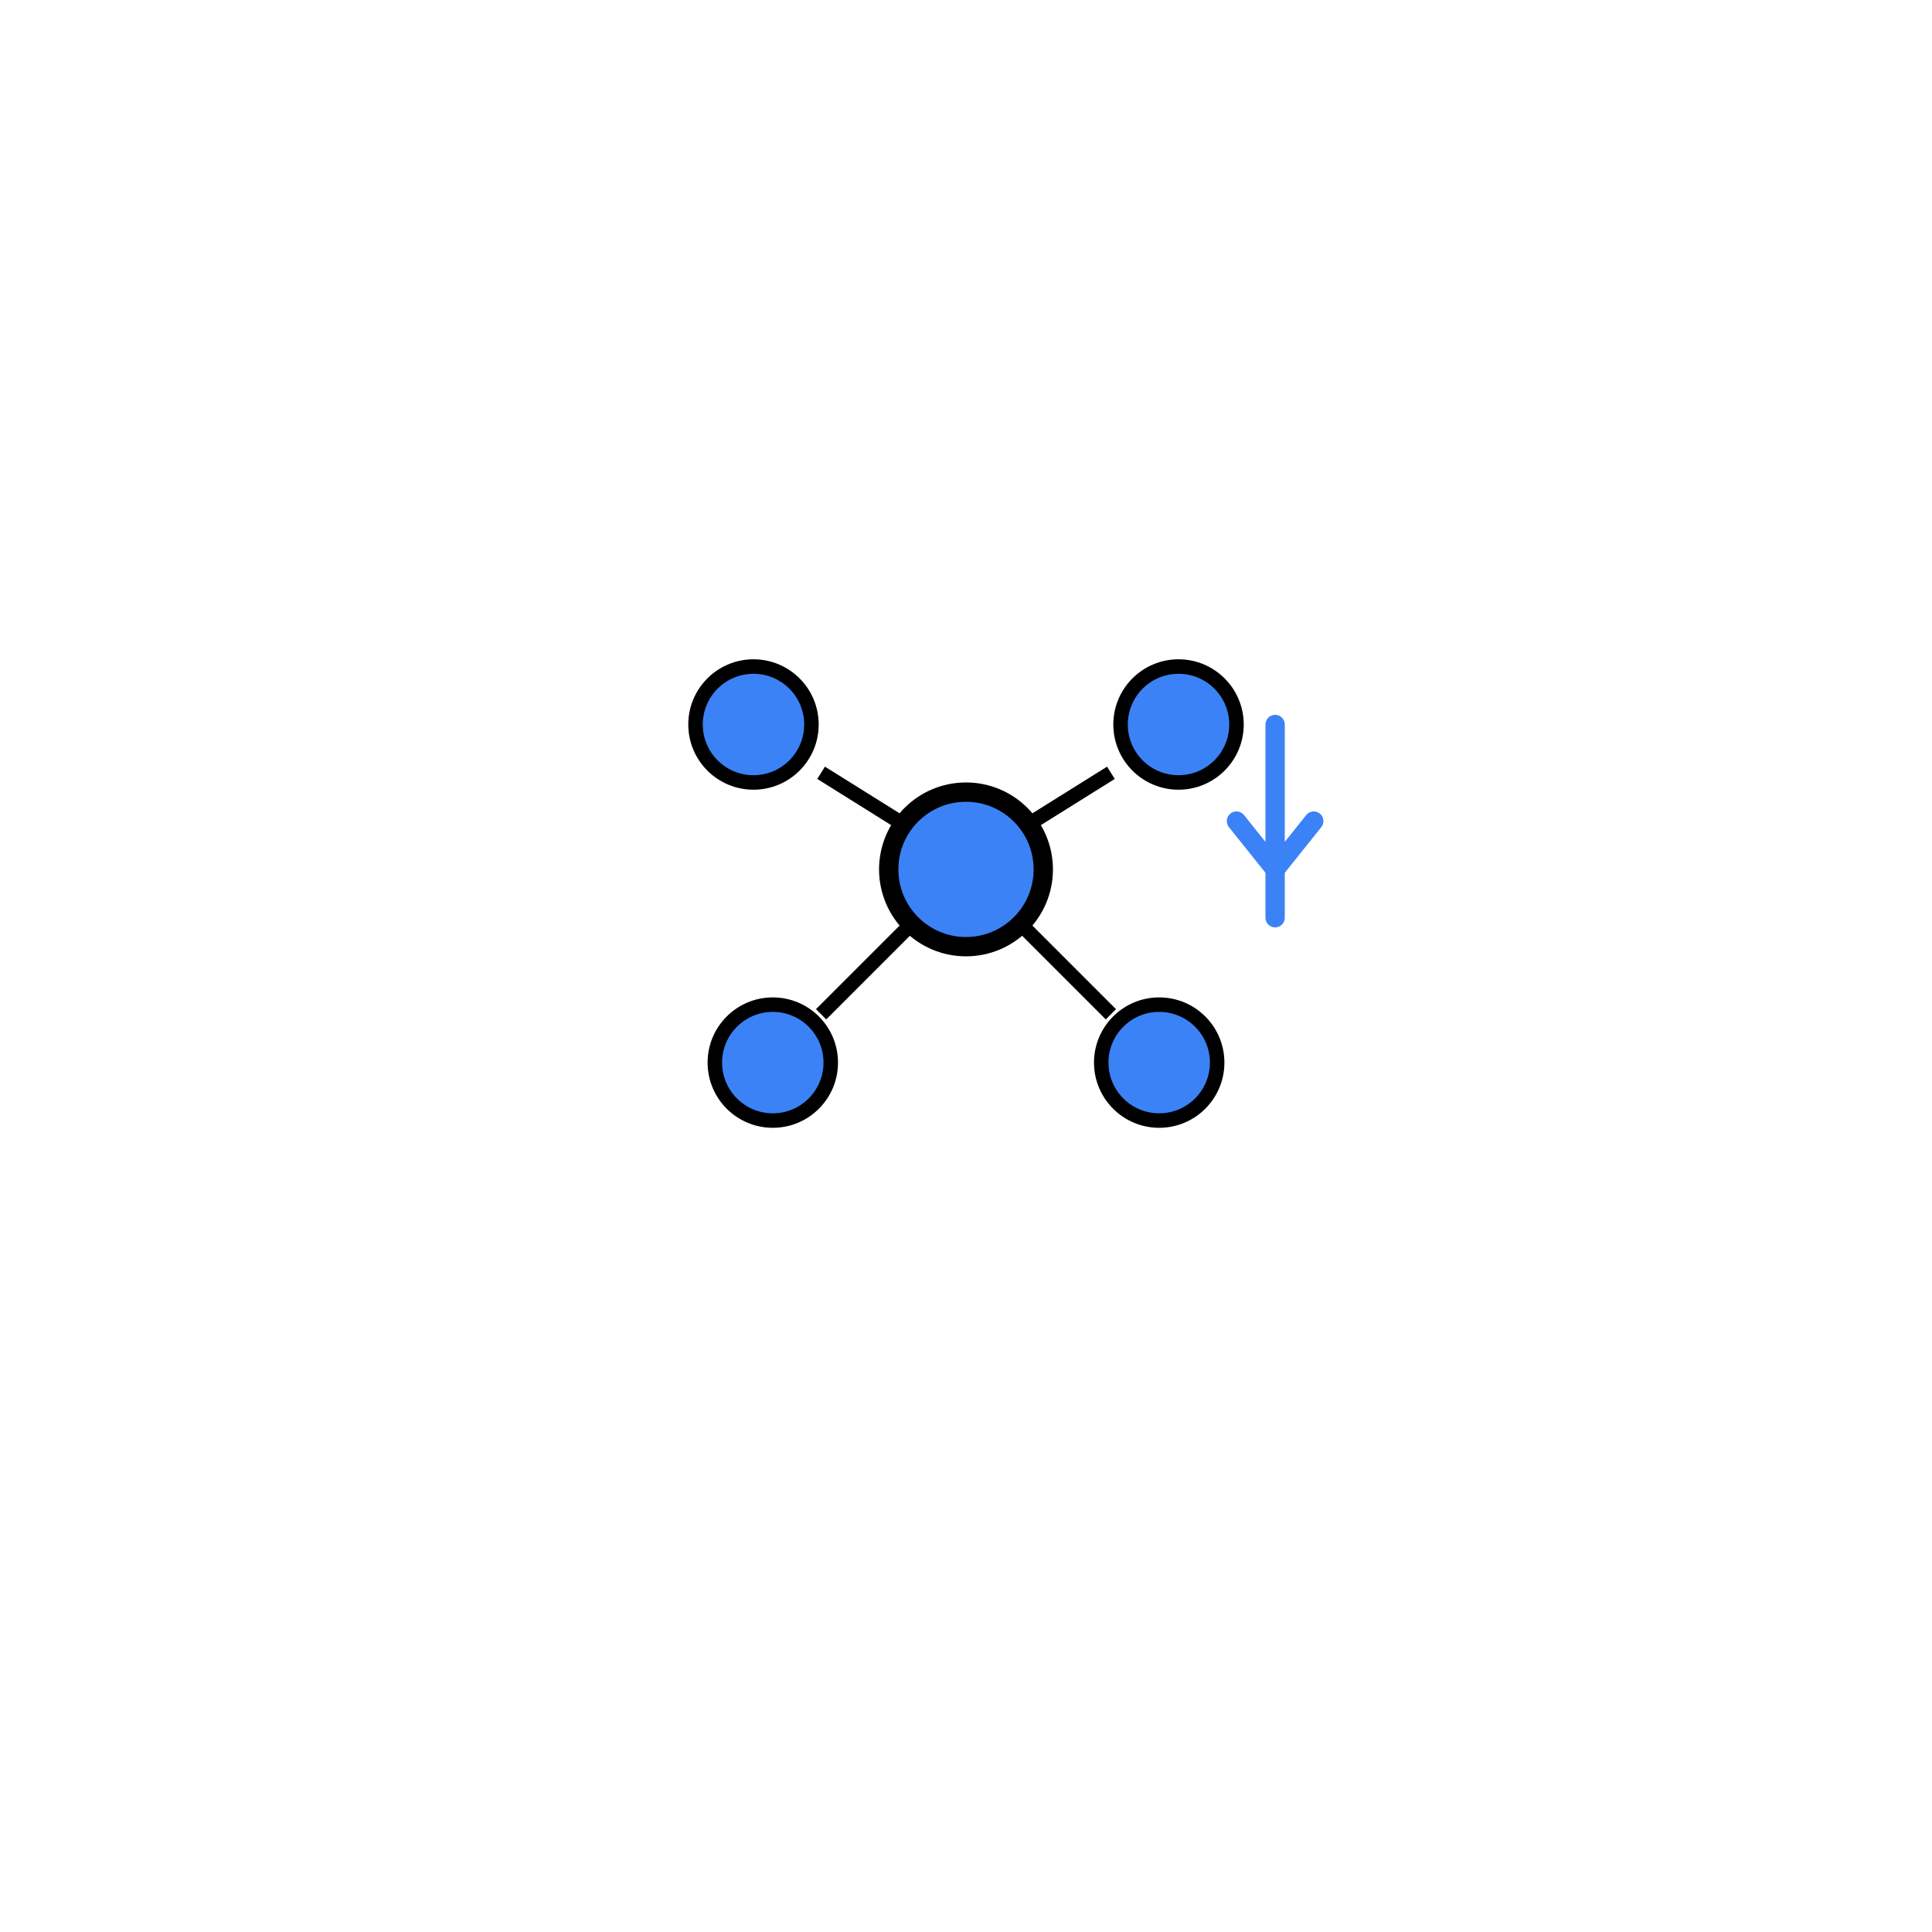
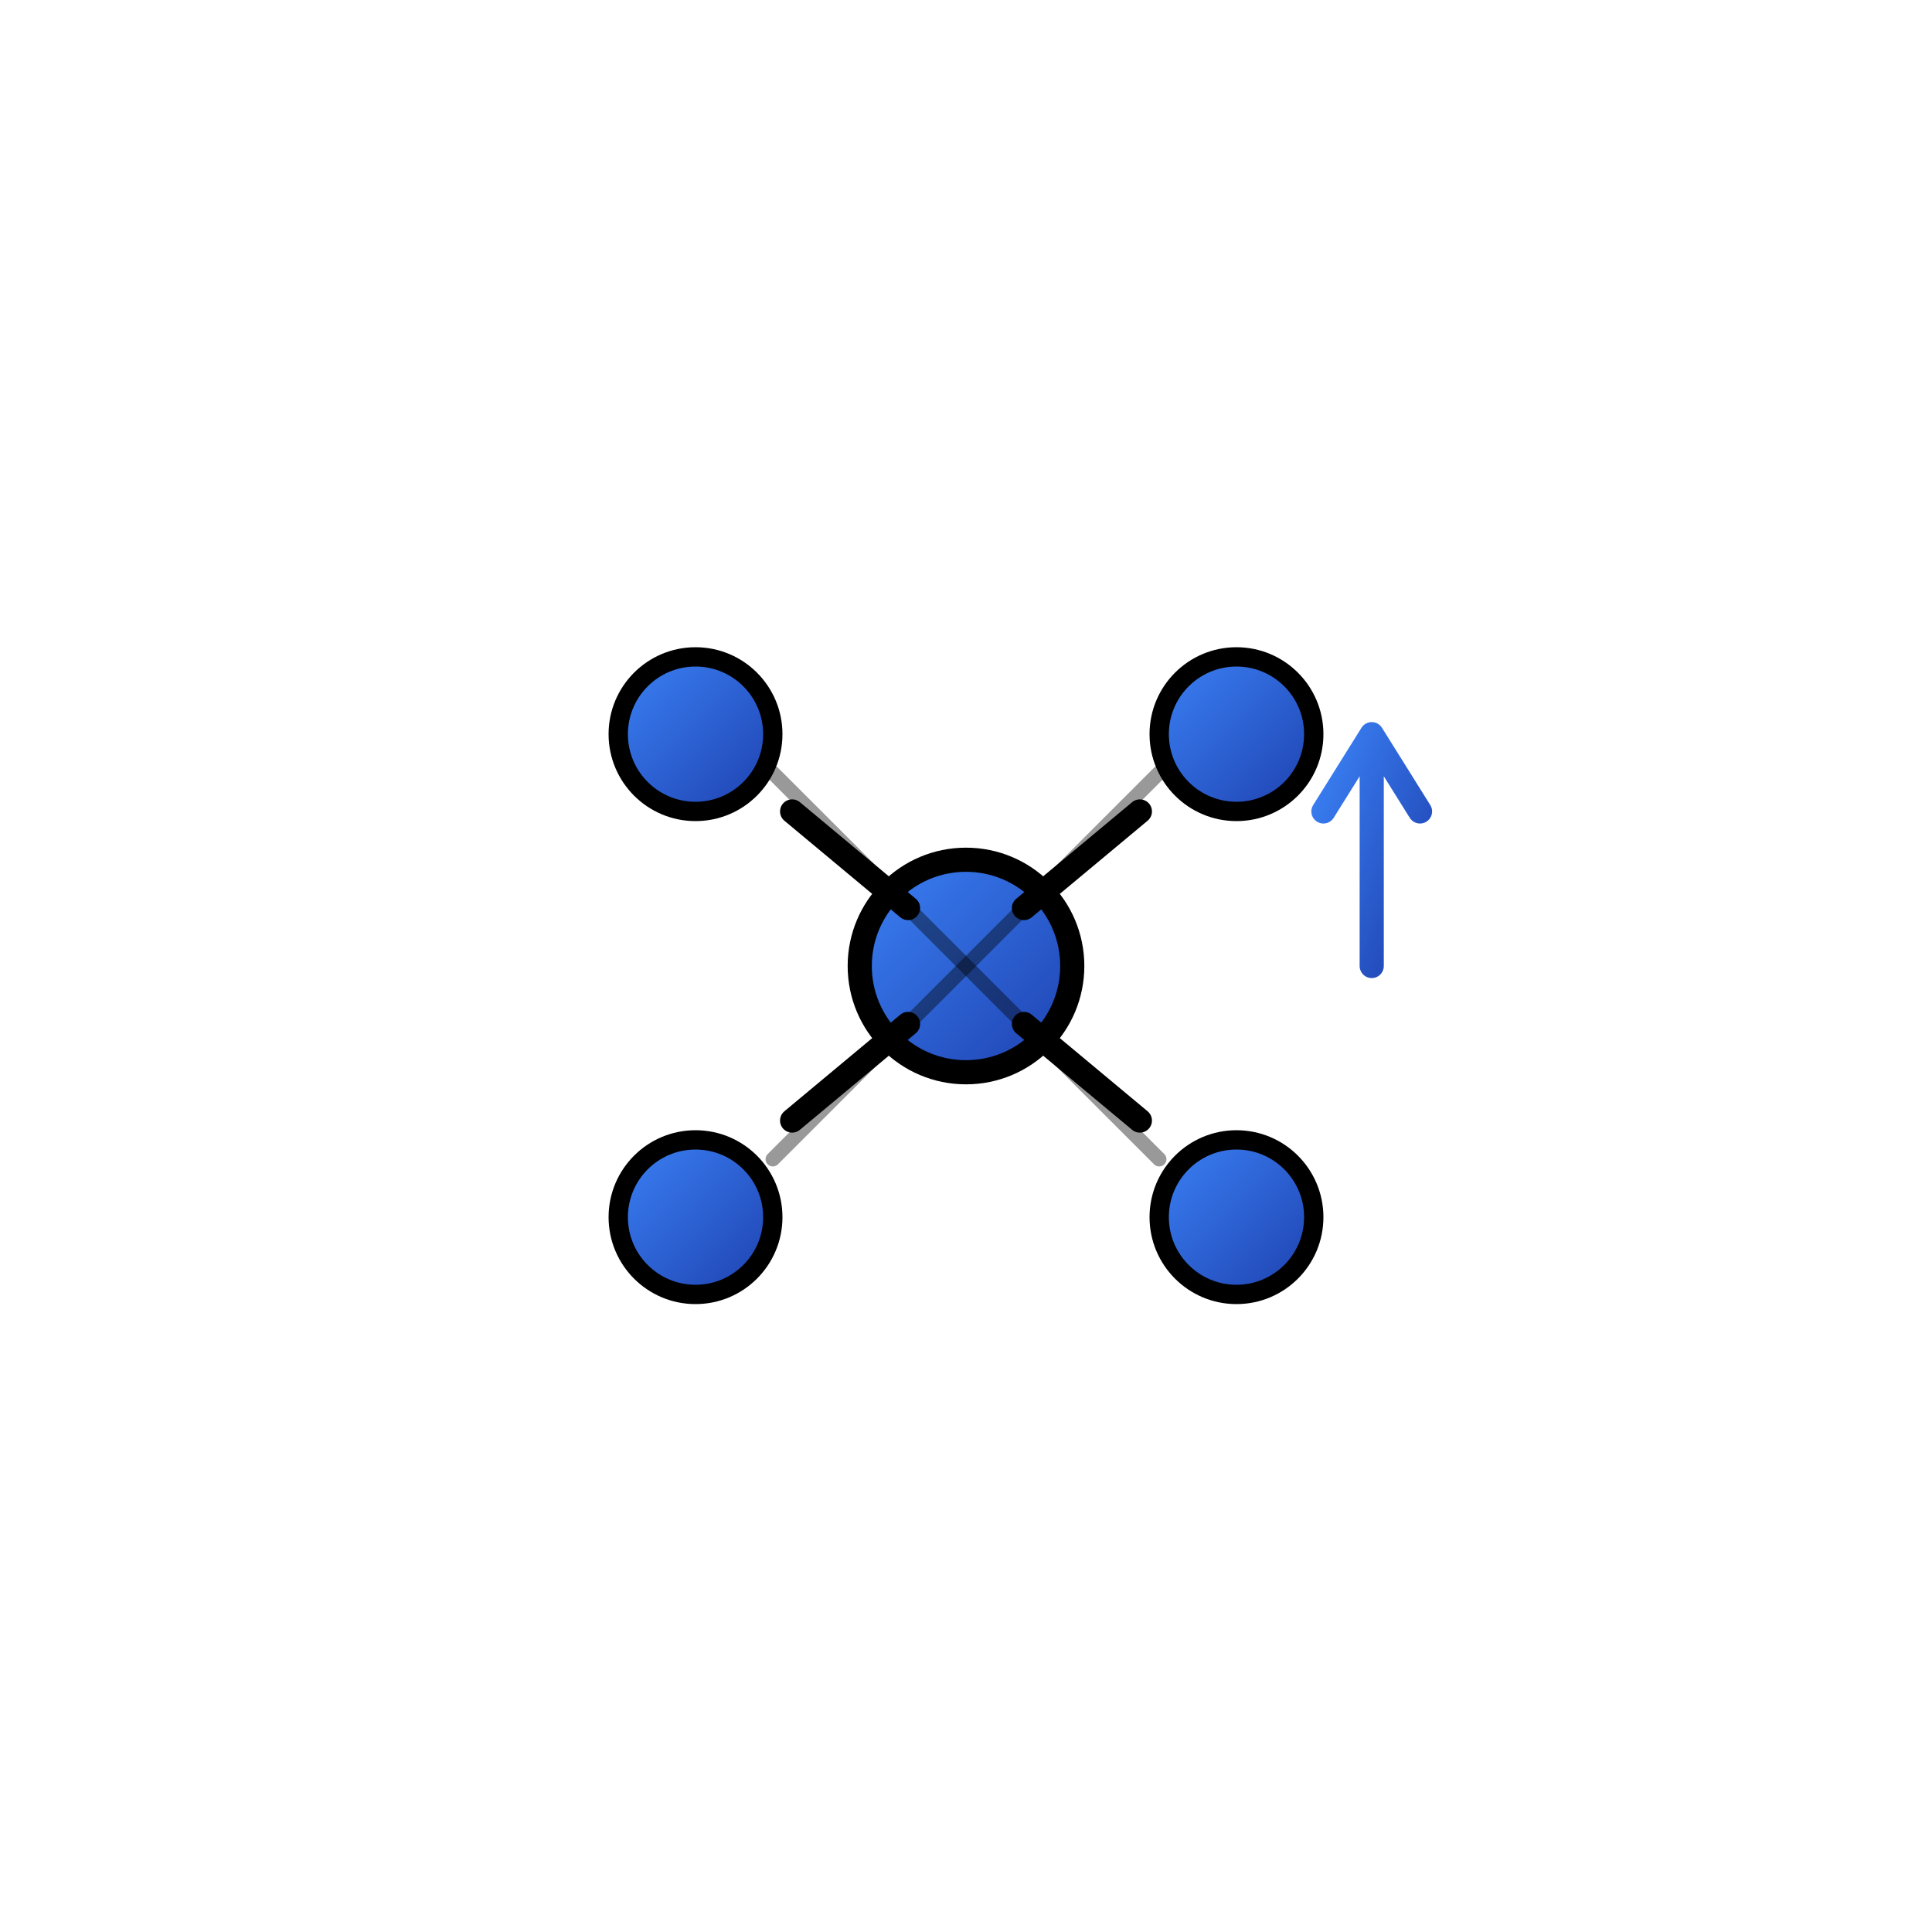
<svg xmlns="http://www.w3.org/2000/svg" viewBox="0 0 200 200">
-   <g transform="translate(100, 90)">
-     <circle cx="0" cy="0" r="8" fill="#3B82F6" stroke="#000" stroke-width="2" />
-     <circle cx="-22" cy="-15" r="6" fill="#3B82F6" stroke="#000" stroke-width="1.5" />
-     <circle cx="22" cy="-15" r="6" fill="#3B82F6" stroke="#000" stroke-width="1.5" />
-     <circle cx="-20" cy="20" r="6" fill="#3B82F6" stroke="#000" stroke-width="1.5" />
-     <circle cx="20" cy="20" r="6" fill="#3B82F6" stroke="#000" stroke-width="1.5" />
-     <line x1="-15" y1="-10" x2="-7" y2="-5" stroke="#000" stroke-width="1.5" />
-     <line x1="15" y1="-10" x2="7" y2="-5" stroke="#000" stroke-width="1.5" />
-     <line x1="-15" y1="15" x2="-5" y2="5" stroke="#000" stroke-width="1.5" />
-     <line x1="15" y1="15" x2="5" y2="5" stroke="#000" stroke-width="1.5" />
-     <path d="M 32 -15 L 32 5 M 28 -5 L 32 0 L 36 -5" fill="none" stroke="#3B82F6" stroke-width="2" stroke-linecap="round" stroke-linejoin="round" />
+   <defs>
+     <linearGradient id="scaleGrad" x1="0%" y1="0%" x2="100%" y2="100%">
+       <stop offset="0%" style="stop-color:#3B82F6;stop-opacity:1" />
+       <stop offset="100%" style="stop-color:#1E40AF;stop-opacity:1" />
+     </linearGradient>
+   </defs>
+   <g transform="translate(100, 100)">
+     <circle cx="0" cy="0" r="11" fill="url(#scaleGrad)" stroke="#000" stroke-width="2.5" />
+     <circle cx="-28" cy="-24" r="8" fill="url(#scaleGrad)" stroke="#000" stroke-width="2" />
+     <circle cx="28" cy="-24" r="8" fill="url(#scaleGrad)" stroke="#000" stroke-width="2" />
+     <circle cx="-28" cy="26" r="8" fill="url(#scaleGrad)" stroke="#000" stroke-width="2" />
+     <circle cx="28" cy="26" r="8" fill="url(#scaleGrad)" stroke="#000" stroke-width="2" />
+     <line x1="-18" y1="-16" x2="-6" y2="-6" stroke="#000" stroke-width="2.5" stroke-linecap="round" />
+     <line x1="18" y1="-16" x2="6" y2="-6" stroke="#000" stroke-width="2.5" stroke-linecap="round" />
+     <line x1="-18" y1="16" x2="-6" y2="6" stroke="#000" stroke-width="2.5" stroke-linecap="round" />
+     <line x1="18" y1="16" x2="6" y2="6" stroke="#000" stroke-width="2.5" stroke-linecap="round" />
+     <line x1="-20" y1="-20" x2="20" y2="20" stroke="#000" stroke-width="1.5" opacity="0.4" stroke-linecap="round" />
+     <line x1="20" y1="-20" x2="-20" y2="20" stroke="#000" stroke-width="1.5" opacity="0.4" stroke-linecap="round" />
+     <g transform="translate(42, -18)">
+       <path d="M 0 18 L 0 -6 M -5 2 L 0 -6 L 5 2" fill="none" stroke="url(#scaleGrad)" stroke-width="2.5" stroke-linecap="round" stroke-linejoin="round" />
+     </g>
  </g>
</svg>
